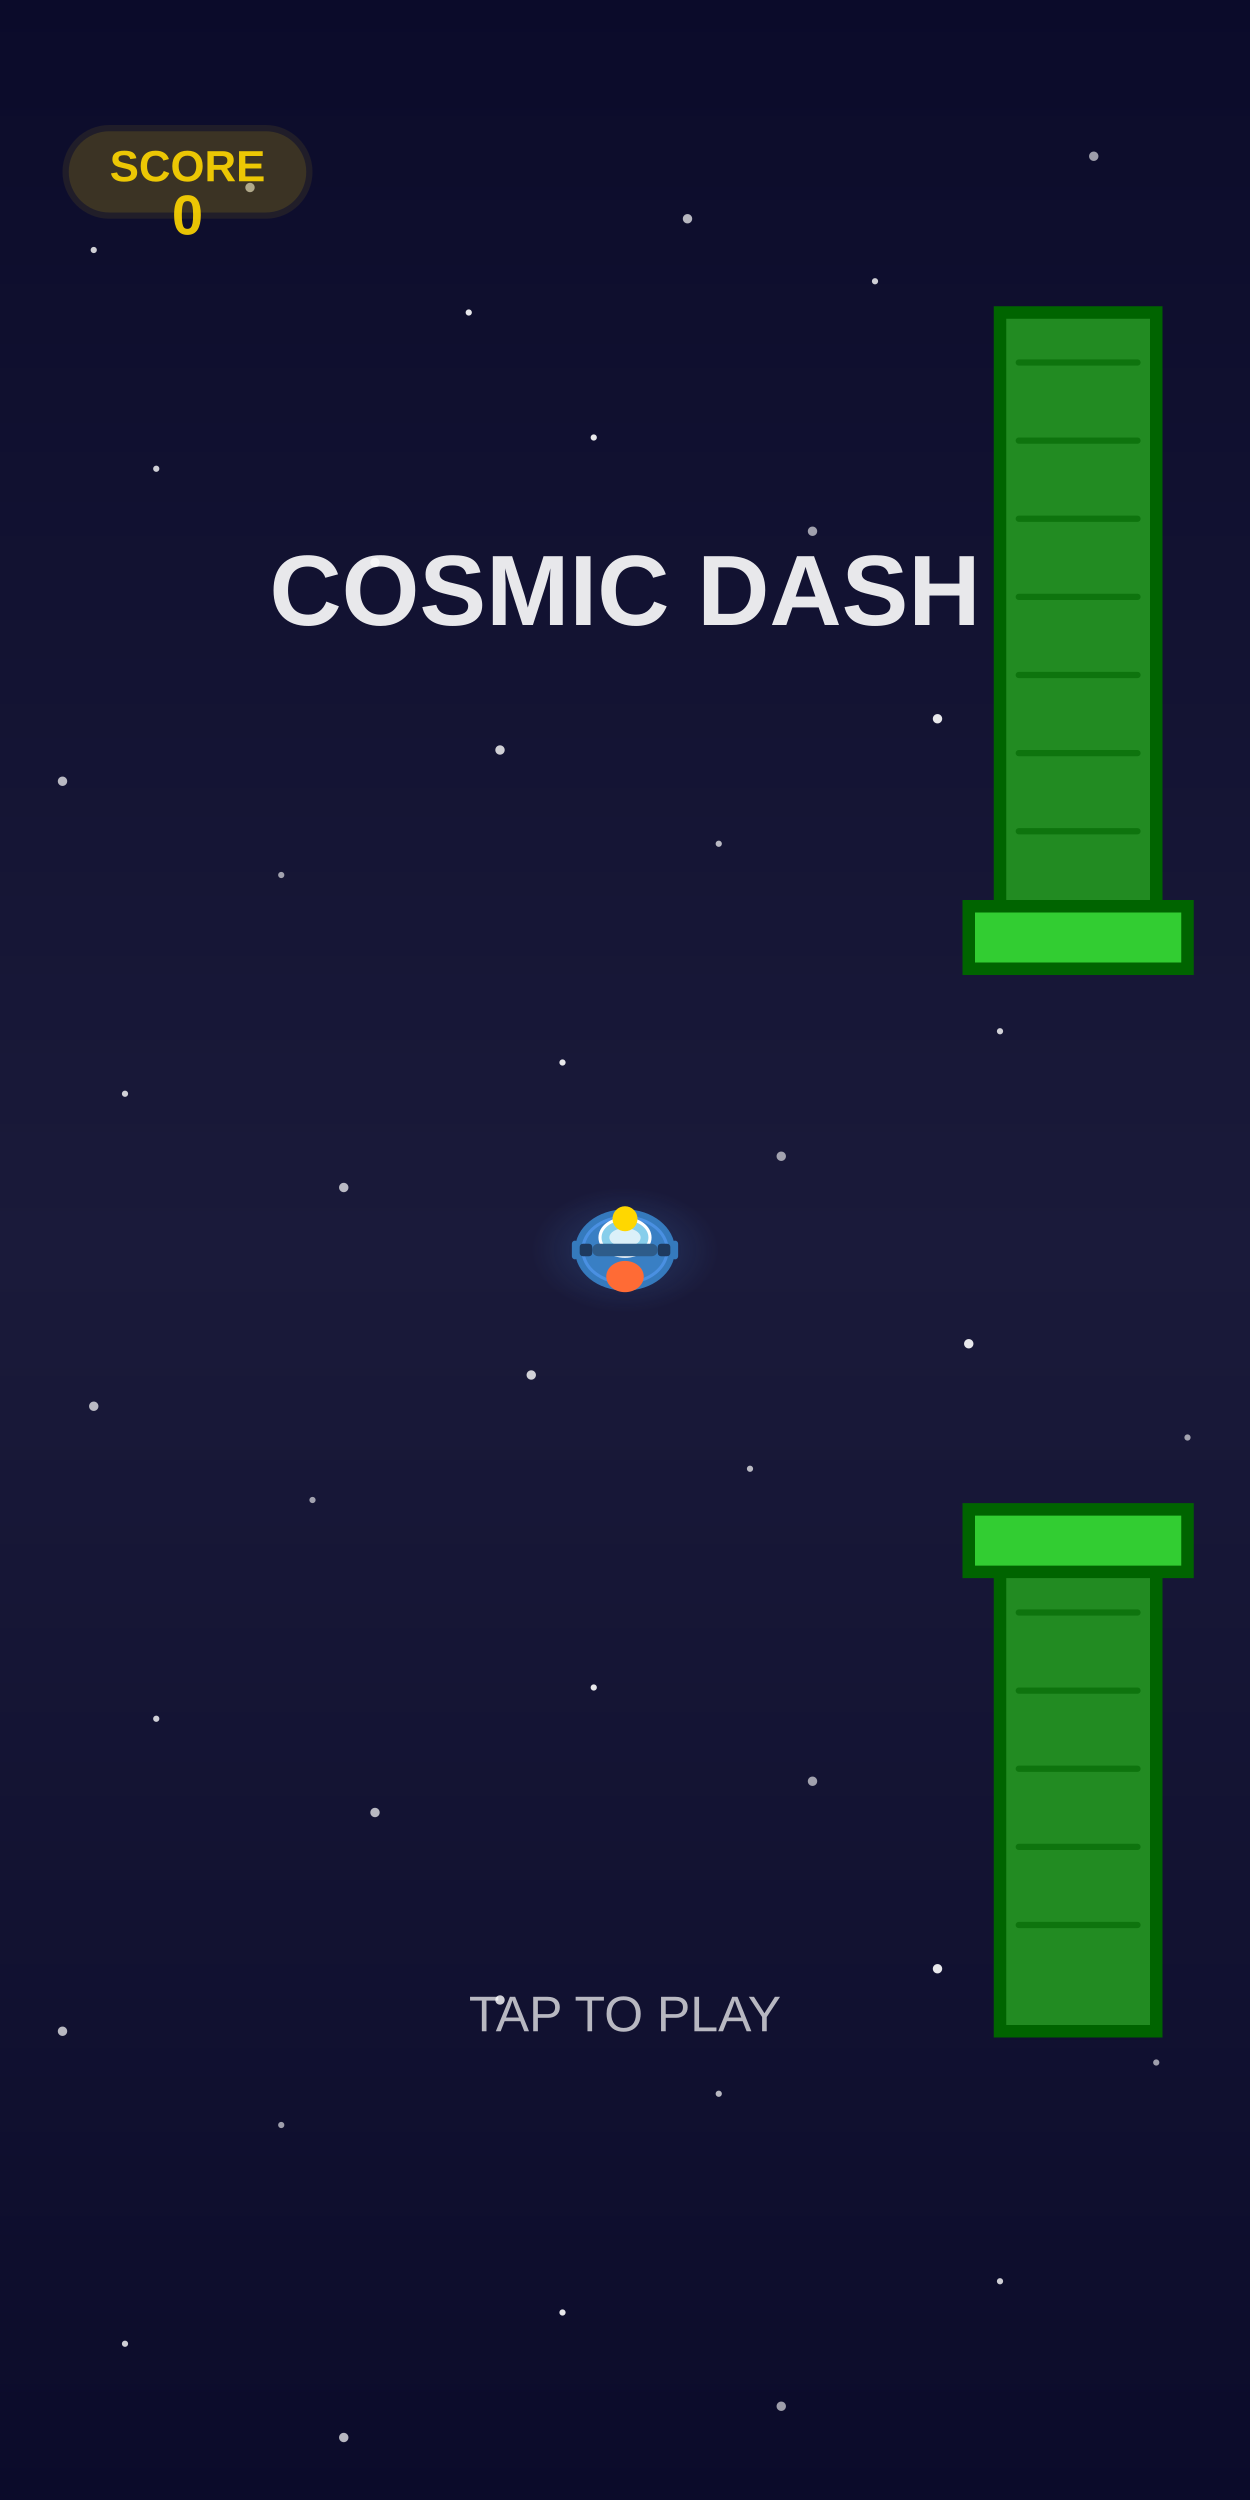
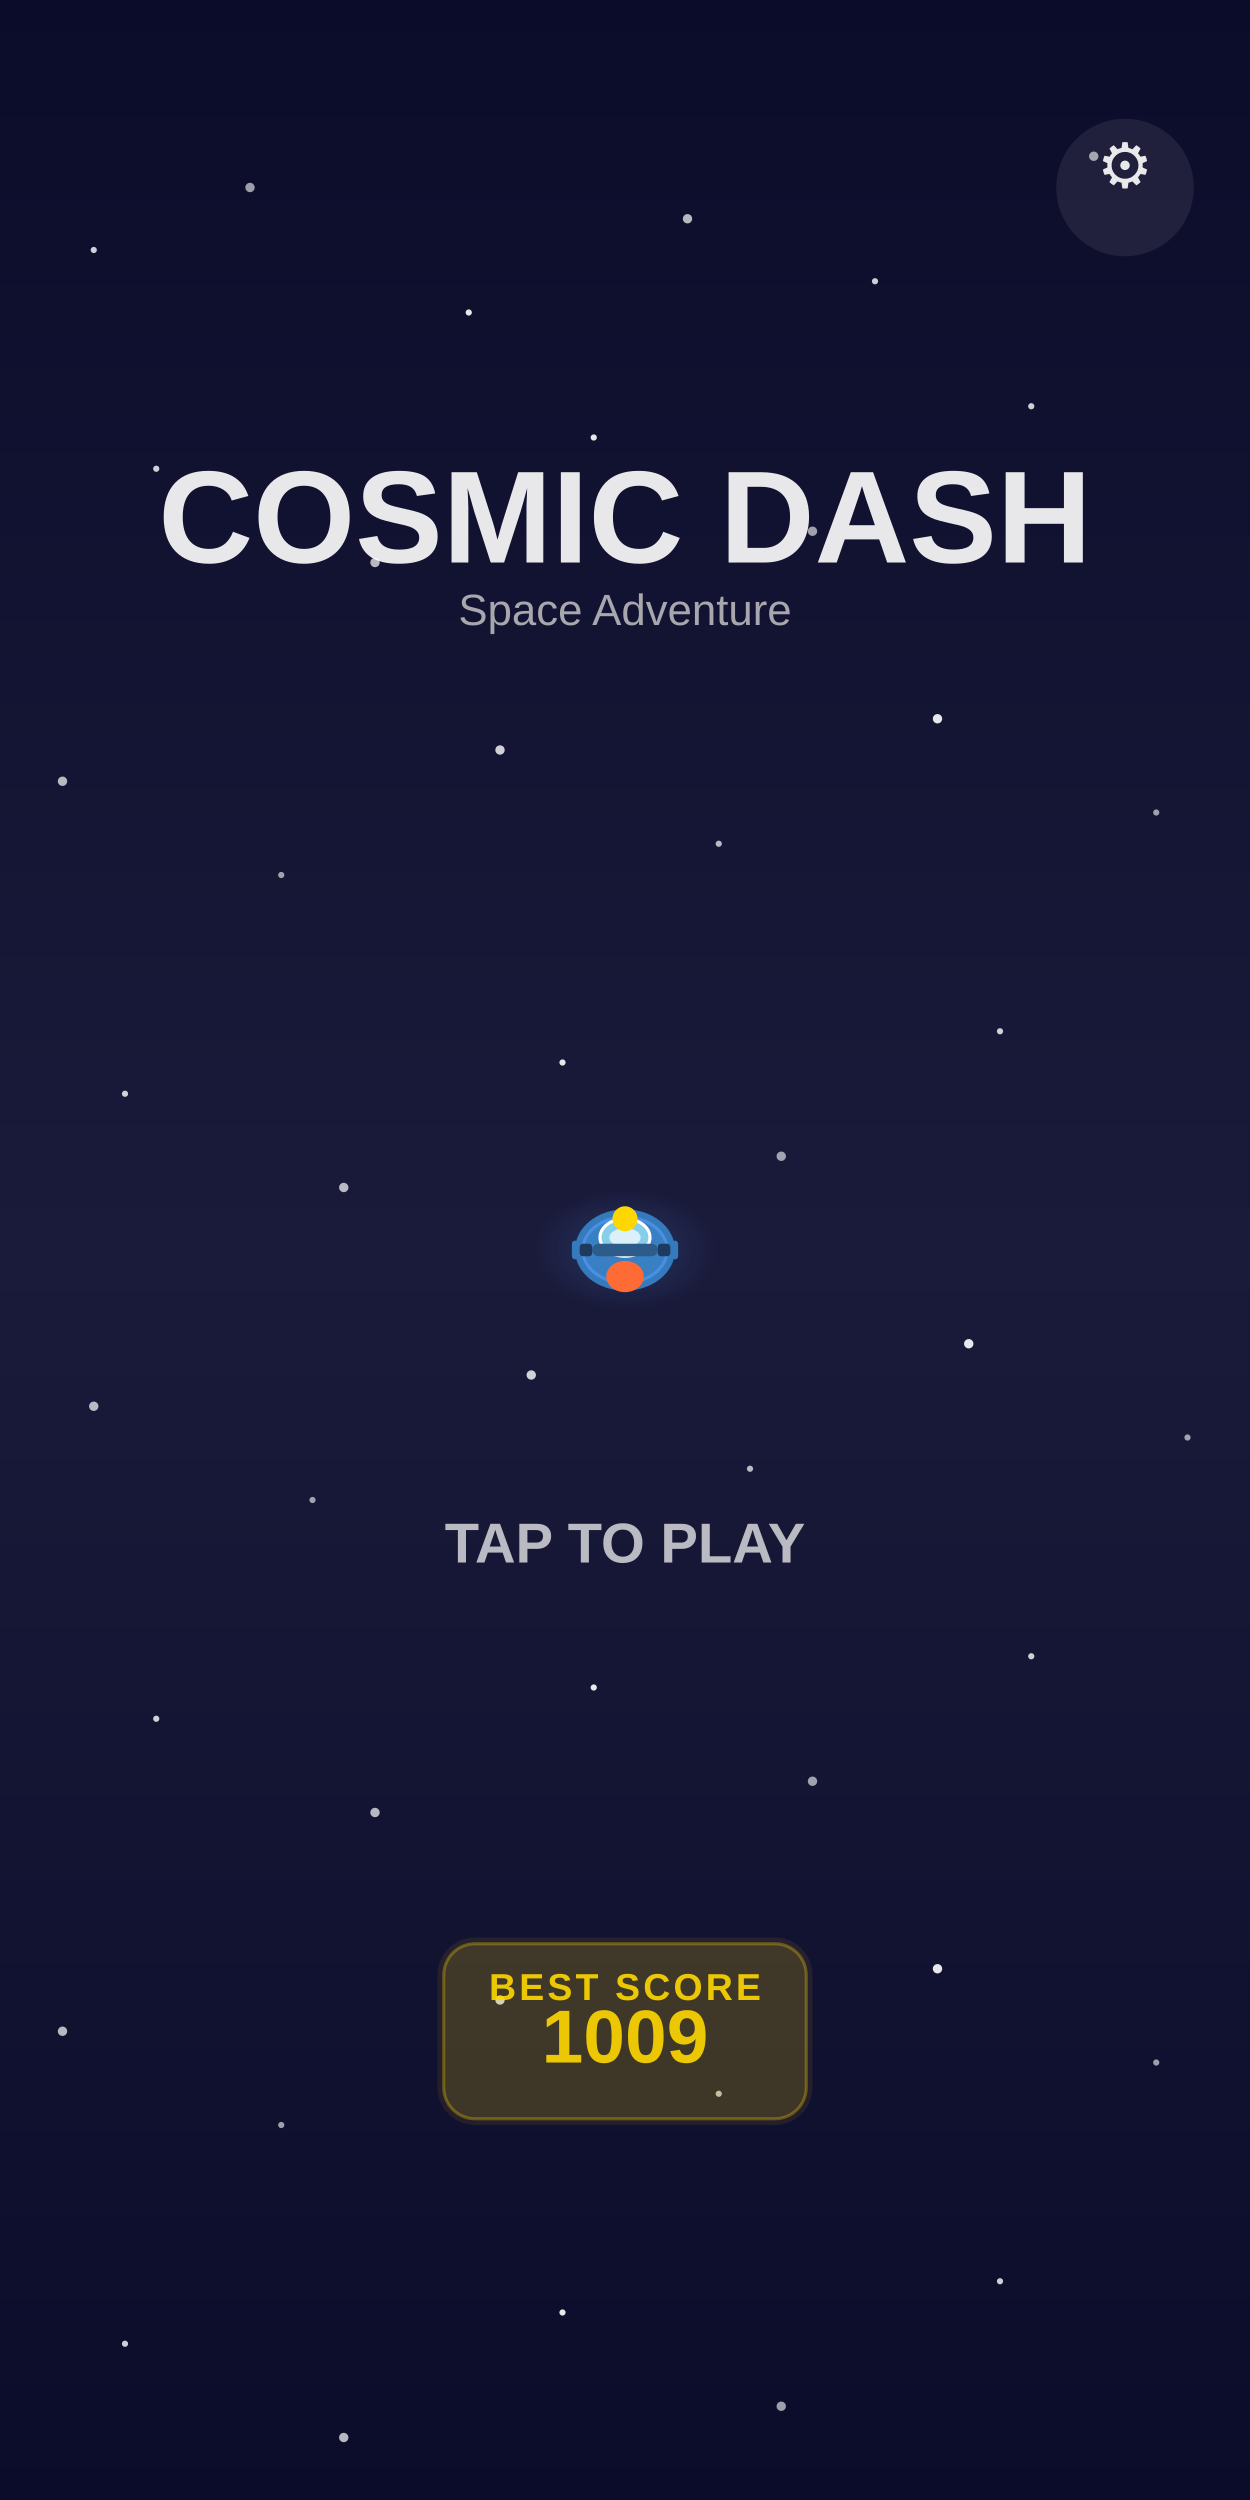
<svg xmlns="http://www.w3.org/2000/svg" width="400" height="800" viewBox="0 0 400 800">
  <defs>
    <linearGradient id="bgGradient" x1="0%" y1="0%" x2="0%" y2="100%">
      <stop offset="0%" style="stop-color:#0B0B2A;stop-opacity:1" />
      <stop offset="50%" style="stop-color:#1A1A3A;stop-opacity:1" />
      <stop offset="100%" style="stop-color:#0B0B2A;stop-opacity:1" />
    </linearGradient>
    <radialGradient id="spaceshipGlow" cx="50%" cy="50%" r="50%">
      <stop offset="0%" style="stop-color:#4A90E2;stop-opacity:0.6" />
      <stop offset="100%" style="stop-color:#4A90E2;stop-opacity:0" />
    </radialGradient>
  </defs>
  <rect width="400" height="800" fill="url(#bgGradient)" />
  <g id="stars">
    <circle cx="30" cy="80" r="1" fill="#FFFFFF" opacity="0.8" />
    <circle cx="80" cy="60" r="1.5" fill="#FFFFFF" opacity="0.6" />
    <circle cx="150" cy="100" r="1" fill="#FFFFFF" opacity="0.9" />
    <circle cx="220" cy="70" r="1.5" fill="#FFFFFF" opacity="0.7" />
    <circle cx="280" cy="90" r="1" fill="#FFFFFF" opacity="0.8" />
    <circle cx="350" cy="50" r="1.5" fill="#FFFFFF" opacity="0.6" />
    <circle cx="50" cy="150" r="1" fill="#FFFFFF" opacity="0.8" />
    <circle cx="120" cy="180" r="1.5" fill="#FFFFFF" opacity="0.7" />
    <circle cx="190" cy="140" r="1" fill="#FFFFFF" opacity="0.9" />
    <circle cx="260" cy="170" r="1.5" fill="#FFFFFF" opacity="0.6" />
    <circle cx="330" cy="130" r="1" fill="#FFFFFF" opacity="0.8" />
    <circle cx="20" cy="250" r="1.5" fill="#FFFFFF" opacity="0.7" />
    <circle cx="90" cy="280" r="1" fill="#FFFFFF" opacity="0.6" />
    <circle cx="160" cy="240" r="1.5" fill="#FFFFFF" opacity="0.8" />
    <circle cx="230" cy="270" r="1" fill="#FFFFFF" opacity="0.7" />
    <circle cx="300" cy="230" r="1.5" fill="#FFFFFF" opacity="0.9" />
    <circle cx="370" cy="260" r="1" fill="#FFFFFF" opacity="0.6" />
    <circle cx="40" cy="350" r="1" fill="#FFFFFF" opacity="0.8" />
    <circle cx="110" cy="380" r="1.5" fill="#FFFFFF" opacity="0.7" />
    <circle cx="180" cy="340" r="1" fill="#FFFFFF" opacity="0.9" />
    <circle cx="250" cy="370" r="1.5" fill="#FFFFFF" opacity="0.6" />
    <circle cx="320" cy="330" r="1" fill="#FFFFFF" opacity="0.8" />
    <circle cx="30" cy="450" r="1.5" fill="#FFFFFF" opacity="0.7" />
    <circle cx="100" cy="480" r="1" fill="#FFFFFF" opacity="0.6" />
    <circle cx="170" cy="440" r="1.5" fill="#FFFFFF" opacity="0.8" />
    <circle cx="240" cy="470" r="1" fill="#FFFFFF" opacity="0.7" />
    <circle cx="310" cy="430" r="1.5" fill="#FFFFFF" opacity="0.9" />
    <circle cx="380" cy="460" r="1" fill="#FFFFFF" opacity="0.6" />
    <circle cx="50" cy="550" r="1" fill="#FFFFFF" opacity="0.8" />
    <circle cx="120" cy="580" r="1.5" fill="#FFFFFF" opacity="0.7" />
    <circle cx="190" cy="540" r="1" fill="#FFFFFF" opacity="0.9" />
    <circle cx="260" cy="570" r="1.5" fill="#FFFFFF" opacity="0.6" />
    <circle cx="330" cy="530" r="1" fill="#FFFFFF" opacity="0.8" />
    <circle cx="20" cy="650" r="1.5" fill="#FFFFFF" opacity="0.7" />
    <circle cx="90" cy="680" r="1" fill="#FFFFFF" opacity="0.6" />
    <circle cx="160" cy="640" r="1.5" fill="#FFFFFF" opacity="0.8" />
    <circle cx="230" cy="670" r="1" fill="#FFFFFF" opacity="0.7" />
    <circle cx="300" cy="630" r="1.5" fill="#FFFFFF" opacity="0.9" />
    <circle cx="370" cy="660" r="1" fill="#FFFFFF" opacity="0.6" />
    <circle cx="40" cy="750" r="1" fill="#FFFFFF" opacity="0.8" />
    <circle cx="110" cy="780" r="1.5" fill="#FFFFFF" opacity="0.7" />
    <circle cx="180" cy="740" r="1" fill="#FFFFFF" opacity="0.9" />
    <circle cx="250" cy="770" r="1.5" fill="#FFFFFF" opacity="0.6" />
    <circle cx="320" cy="730" r="1" fill="#FFFFFF" opacity="0.8" />
  </g>
-   <g transform="translate(320, 100)">
-     <rect x="0" y="0" width="50" height="200" fill="#228B22" stroke="#006400" stroke-width="4" />
-     <rect x="-10" y="190" width="70" height="20" fill="#32CD32" stroke="#006400" stroke-width="4" />
-     <rect x="5" y="15" width="40" height="2" fill="#006400" opacity="0.6" rx="1" />
-     <rect x="5" y="40" width="40" height="2" fill="#006400" opacity="0.6" rx="1" />
-     <rect x="5" y="65" width="40" height="2" fill="#006400" opacity="0.6" rx="1" />
-     <rect x="5" y="90" width="40" height="2" fill="#006400" opacity="0.6" rx="1" />
-     <rect x="5" y="115" width="40" height="2" fill="#006400" opacity="0.6" rx="1" />
-     <rect x="5" y="140" width="40" height="2" fill="#006400" opacity="0.6" rx="1" />
-     <rect x="5" y="165" width="40" height="2" fill="#006400" opacity="0.6" rx="1" />
+   <g transform="translate(360, 60)">
+     <circle cx="0" cy="0" r="22" fill="rgba(255, 255, 255, 0.1)" opacity="0.8" />
+     <text x="0" y="0" text-anchor="middle" font-family="Arial, sans-serif" font-size="20" fill="#FFFFFF" opacity="0.9">⚙️</text>
  </g>
-   <g transform="translate(320, 500)">
-     <rect x="0" y="0" width="50" height="150" fill="#228B22" stroke="#006400" stroke-width="4" />
-     <rect x="-10" y="-17" width="70" height="20" fill="#32CD32" stroke="#006400" stroke-width="4" />
-     <rect x="5" y="15" width="40" height="2" fill="#006400" opacity="0.6" rx="1" />
-     <rect x="5" y="40" width="40" height="2" fill="#006400" opacity="0.6" rx="1" />
-     <rect x="5" y="65" width="40" height="2" fill="#006400" opacity="0.6" rx="1" />
-     <rect x="5" y="90" width="40" height="2" fill="#006400" opacity="0.6" rx="1" />
-     <rect x="5" y="115" width="40" height="2" fill="#006400" opacity="0.6" rx="1" />
-   </g>
+   <text x="200" y="180" text-anchor="middle" font-family="Arial, sans-serif" font-size="42" font-weight="bold" fill="#FFFFFF" opacity="0.9">
+     COSMIC DASH
+   </text>
+   <text x="200" y="200" text-anchor="middle" font-family="Arial, sans-serif" font-size="14" fill="#CCCCCC" opacity="0.8">
+     Space Adventure
+   </text>
  <g transform="translate(200, 400)">
    <ellipse cx="0" cy="0" rx="30" ry="20" fill="url(#spaceshipGlow)" opacity="0.4" />
    <ellipse cx="0" cy="0" rx="15" ry="12" fill="#4A90E2" stroke="#357ABD" stroke-width="2" />
    <ellipse cx="0" cy="0" rx="13" ry="10" fill="#357ABD" opacity="0.8" />
    <ellipse cx="0" cy="-4" rx="8" ry="6" fill="#87CEEB" stroke="#FFFFFF" stroke-width="1" />
    <ellipse cx="0" cy="-4" rx="5" ry="3" fill="#FFFFFF" opacity="0.7" />
    <rect x="-10.5" y="-2" width="21" height="4" fill="#2E5C8A" rx="2" />
    <rect x="-14.5" y="-2" width="4" height="4" fill="#1E3A5F" rx="1" />
    <rect x="10.5" y="-2" width="4" height="4" fill="#1E3A5F" rx="1" />
    <ellipse cx="0" cy="8.5" rx="6" ry="5" fill="#FF6B35" />
    <ellipse cx="0" cy="8.5" rx="4" ry="3" fill="#FF6B35" opacity="0.8" />
    <rect x="-17" y="-3" width="2" height="6" fill="#357ABD" rx="1" />
    <rect x="15" y="-3" width="2" height="6" fill="#357ABD" rx="1" />
    <ellipse cx="0" cy="-10" rx="4" ry="4" fill="#FFD700" />
  </g>
-   <rect x="20" y="40" width="80" height="30" rx="15" fill="rgba(255, 215, 0, 0.1)" opacity="0.8" />
-   <rect x="22" y="42" width="76" height="26" rx="13" fill="rgba(255, 215, 0, 0.2)" opacity="0.6" />
-   <text x="60" y="58" text-anchor="middle" font-family="Arial, sans-serif" font-size="14" font-weight="bold" fill="#FFD700" opacity="0.9">SCORE</text>
-   <text x="60" y="75" text-anchor="middle" font-family="Arial, sans-serif" font-size="18" font-weight="bold" fill="#FFD700" opacity="0.9">0</text>
-   <text x="200" y="200" text-anchor="middle" font-family="Arial, sans-serif" font-size="32" font-weight="bold" fill="#FFFFFF" opacity="0.9">
-     COSMIC DASH
-   </text>
-   <text x="200" y="650" text-anchor="middle" font-family="Arial, sans-serif" font-size="16" fill="#FFFFFF" opacity="0.7">
+   <text x="200" y="500" text-anchor="middle" font-family="Arial, sans-serif" font-size="18" font-weight="bold" fill="#FFFFFF" opacity="0.7">
    TAP TO PLAY
  </text>
+   <g transform="translate(200, 650)">
+     <rect x="-60" y="-30" width="120" height="60" rx="12" fill="rgba(255, 215, 0, 0.1)" opacity="0.8" />
+     <rect x="-58" y="-28" width="116" height="56" rx="10" fill="rgba(255, 215, 0, 0.2)" opacity="0.6" />
+     <rect x="-58" y="-28" width="116" height="56" rx="10" fill="transparent" stroke="rgba(255, 215, 0, 0.3)" stroke-width="1" />
+     <text x="0" y="-10" text-anchor="middle" font-family="Arial, sans-serif" font-size="12" font-weight="600" fill="#FFD700" opacity="0.9" letter-spacing="1">BEST SCORE</text>
+     <text x="0" y="10" text-anchor="middle" font-family="Arial, sans-serif" font-size="24" font-weight="bold" fill="#FFD700" opacity="0.9">1009</text>
+   </g>
</svg>
